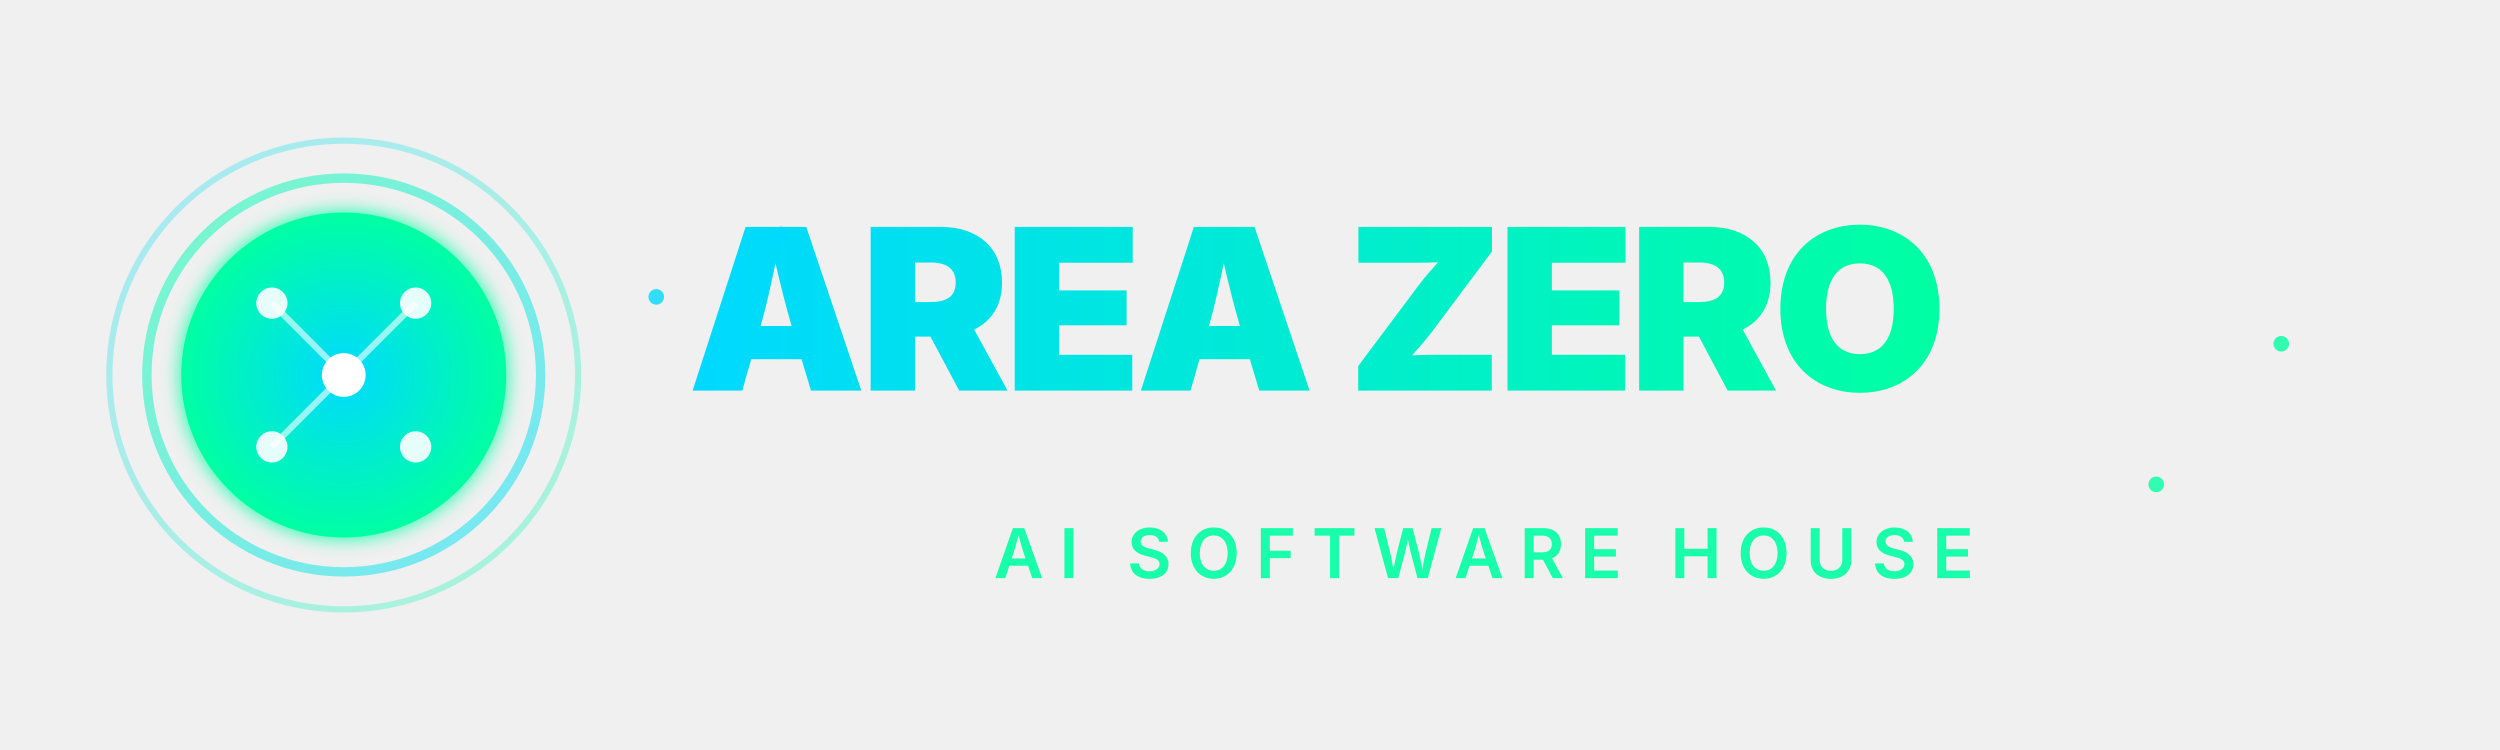
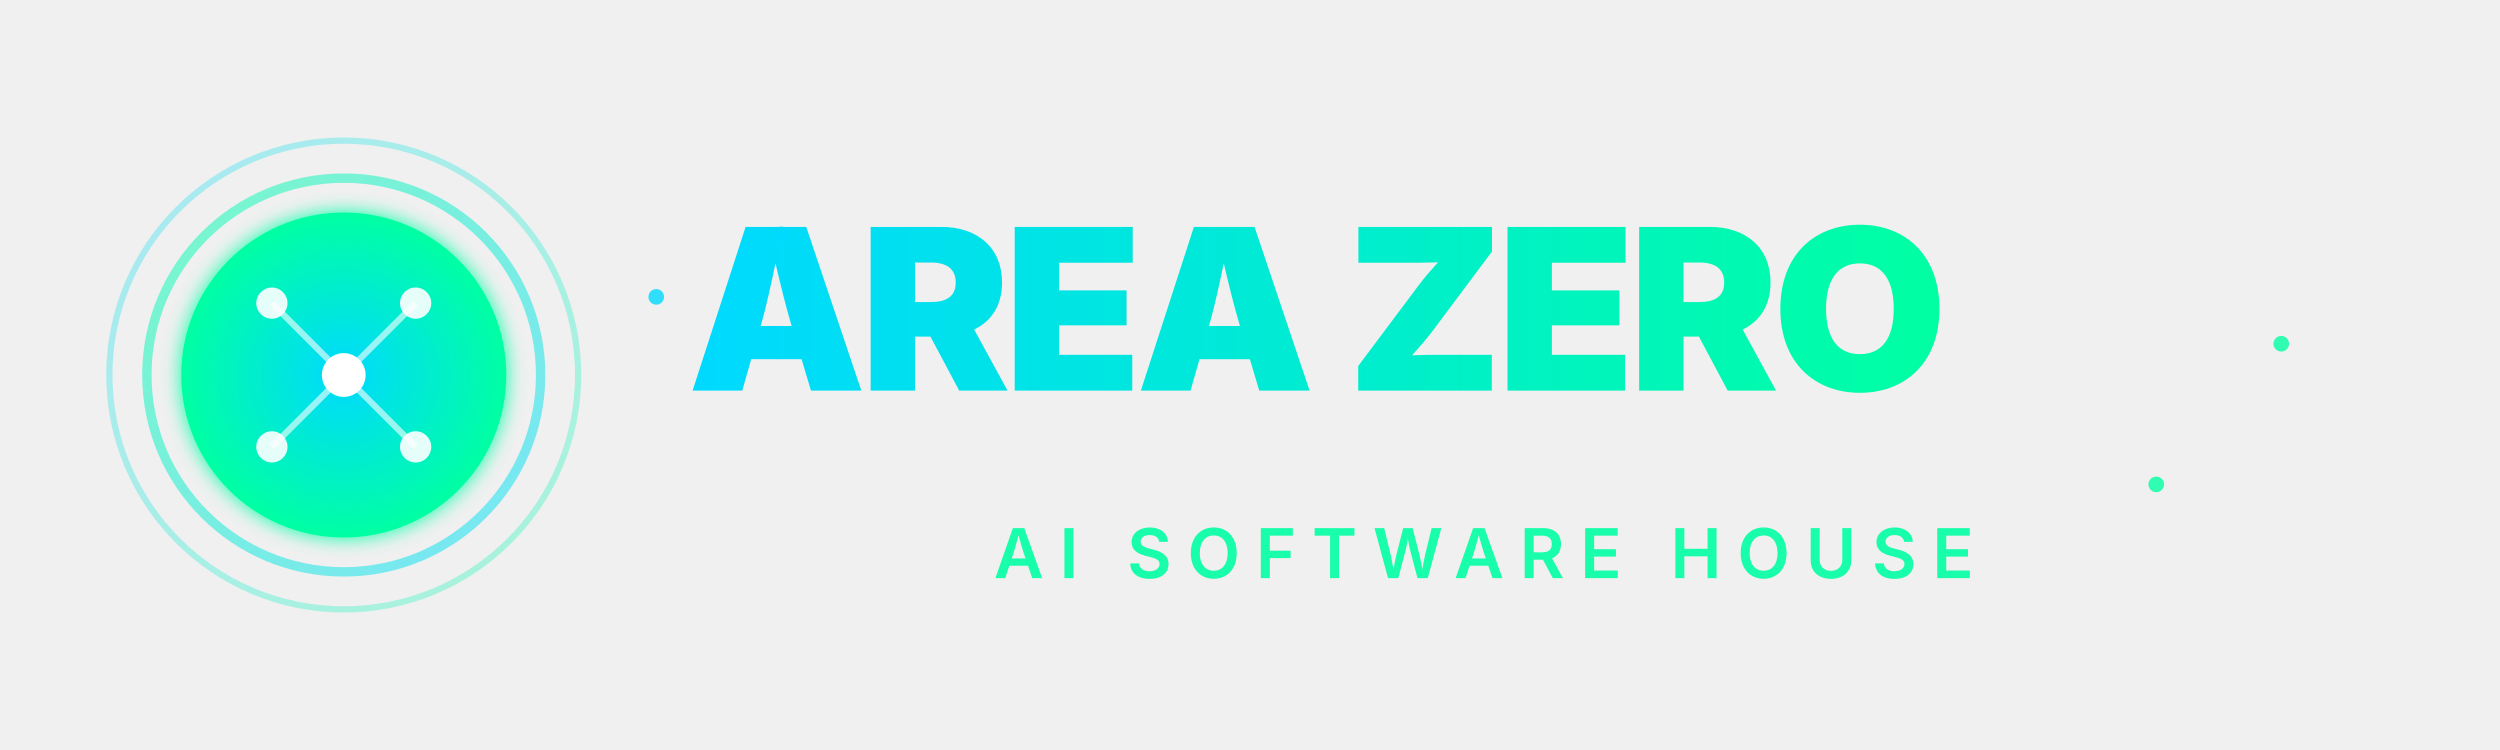
<svg xmlns="http://www.w3.org/2000/svg" width="800" height="240" viewBox="0 0 800 240" fill="none" preserveAspectRatio="xMidYMid meet">
  <g transform="translate(30, 40)">
    <circle cx="80" cy="80" r="75" stroke="url(#gradient1)" stroke-width="2" opacity="0.3">
      <animateTransform attributeName="transform" attributeType="XML" type="rotate" from="0 80 80" to="360 80 80" dur="8s" repeatCount="indefinite" />
    </circle>
    <circle cx="80" cy="80" r="63" stroke="url(#gradient2)" stroke-width="3" opacity="0.5">
      <animate attributeName="opacity" values="0.3;0.7;0.3" dur="2s" repeatCount="indefinite" />
      <animate attributeName="r" values="61;65;61" dur="2s" repeatCount="indefinite" />
    </circle>
    <circle cx="80" cy="80" r="52" fill="url(#coreGradient)" filter="url(#glow)">
      <animate attributeName="r" values="52;55;52" dur="3s" repeatCount="indefinite" />
    </circle>
    <circle cx="80" cy="80" r="7" fill="white">
      <animate attributeName="r" values="7;9;7" dur="2s" repeatCount="indefinite" />
    </circle>
    <circle cx="57" cy="57" r="5" fill="white" opacity="0.9" />
    <circle cx="103" cy="57" r="5" fill="white" opacity="0.9" />
    <circle cx="57" cy="103" r="5" fill="white" opacity="0.9" />
    <circle cx="103" cy="103" r="5" fill="white" opacity="0.9" />
    <g stroke="white" stroke-width="2" opacity="0.6">
      <line x1="80" y1="80" x2="57" y2="57">
        <animate attributeName="opacity" values="0.4;0.8;0.4" dur="2s" begin="0s" repeatCount="indefinite" />
      </line>
      <line x1="80" y1="80" x2="103" y2="57">
        <animate attributeName="opacity" values="0.4;0.8;0.4" dur="2s" begin="0.5s" repeatCount="indefinite" />
      </line>
      <line x1="80" y1="80" x2="57" y2="103">
        <animate attributeName="opacity" values="0.4;0.8;0.4" dur="2s" begin="1s" repeatCount="indefinite" />
+       </line>
+       <line x1="80" y1="80" x2="103" y2="103">
+         <animate attributeName="opacity" values="0.4;0.8;0.4" dur="2s" begin="1.5s" repeatCount="indefinite" />
      </line>
    </g>
  </g>
  <text x="220" y="125" fill="url(#textGradient)" font-family="'Inter', Arial, sans-serif" font-weight="900" font-size="72" letter-spacing="-2">
    AREA ZERO
    <animate attributeName="opacity" values="0.95;1;0.95" dur="3s" repeatCount="indefinite" />
  </text>
  <line x1="220" y1="142" x2="720" y2="142" stroke="url(#lineGradient)" stroke-width="3" stroke-linecap="round" opacity="0.8">
    <animate attributeName="x2" values="220;720;220" dur="4s" repeatCount="indefinite" />
  </line>
  <text x="318" y="185" fill="#00FFA3" font-family="'Inter', Arial, sans-serif" font-weight="600" font-size="22" letter-spacing="5" opacity="0.9">
    AI SOFTWARE HOUSE
    <animate attributeName="opacity" values="0.7;1;0.7" dur="2.5s" repeatCount="indefinite" />
  </text>
  <g opacity="0.8">
    <circle cx="210" cy="95" r="2.5" fill="#00D9FF">
      <animate attributeName="opacity" values="0;1;0" dur="2s" repeatCount="indefinite" />
    </circle>
    <circle cx="730" cy="110" r="2.5" fill="#00FFA3">
      <animate attributeName="opacity" values="0;1;0" dur="2.5s" repeatCount="indefinite" />
    </circle>
    <circle cx="250" cy="75" r="2.5" fill="#00D9FF">
      <animate attributeName="opacity" values="0;1;0" dur="3s" repeatCount="indefinite" />
    </circle>
    <circle cx="690" cy="155" r="2.5" fill="#00FFA3">
      <animate attributeName="opacity" values="0;1;0" dur="2.2s" repeatCount="indefinite" />
    </circle>
  </g>
  <defs>
    <linearGradient id="gradient1" x1="0%" y1="0%" x2="100%" y2="100%">
      <stop offset="0%" style="stop-color:#00D9FF;stop-opacity:1" />
      <stop offset="100%" style="stop-color:#00FFA3;stop-opacity:1" />
    </linearGradient>
    <linearGradient id="gradient2" x1="0%" y1="0%" x2="100%" y2="100%">
      <stop offset="0%" style="stop-color:#00FFA3;stop-opacity:1" />
      <stop offset="100%" style="stop-color:#00D9FF;stop-opacity:1" />
    </linearGradient>
    <radialGradient id="coreGradient" cx="50%" cy="50%" r="50%">
      <stop offset="0%" style="stop-color:#00D9FF;stop-opacity:1" />
      <stop offset="100%" style="stop-color:#00FFA3;stop-opacity:1" />
    </radialGradient>
    <linearGradient id="textGradient" x1="0%" y1="0%" x2="100%" y2="0%">
      <stop offset="0%" style="stop-color:#00D9FF;stop-opacity:1">
        <animate attributeName="stop-color" values="#00D9FF;#00FFA3;#00D9FF" dur="5s" repeatCount="indefinite" />
      </stop>
      <stop offset="100%" style="stop-color:#00FFA3;stop-opacity:1">
        <animate attributeName="stop-color" values="#00FFA3;#00D9FF;#00FFA3" dur="5s" repeatCount="indefinite" />
      </stop>
    </linearGradient>
    <linearGradient id="lineGradient" x1="0%" y1="0%" x2="100%" y2="0%">
      <stop offset="0%" style="stop-color:#00D9FF;stop-opacity:1" />
      <stop offset="50%" style="stop-color:#00FFA3;stop-opacity:1" />
      <stop offset="100%" style="stop-color:#00D9FF;stop-opacity:1" />
    </linearGradient>
    <radialGradient id="bgGlow1" cx="50%" cy="50%" r="50%">
      <stop offset="0%" style="stop-color:#00D9FF;stop-opacity:0.4" />
      <stop offset="100%" style="stop-color:#00D9FF;stop-opacity:0" />
    </radialGradient>
    <radialGradient id="bgGlow2" cx="50%" cy="50%" r="50%">
      <stop offset="0%" style="stop-color:#00FFA3;stop-opacity:0.3" />
      <stop offset="100%" style="stop-color:#00FFA3;stop-opacity:0" />
    </radialGradient>
    <filter id="glow">
      <feGaussianBlur stdDeviation="3" result="coloredBlur" />
      <feMerge>
        <feMergeNode in="coloredBlur" />
        <feMergeNode in="SourceGraphic" />
      </feMerge>
    </filter>
  </defs>
</svg>
